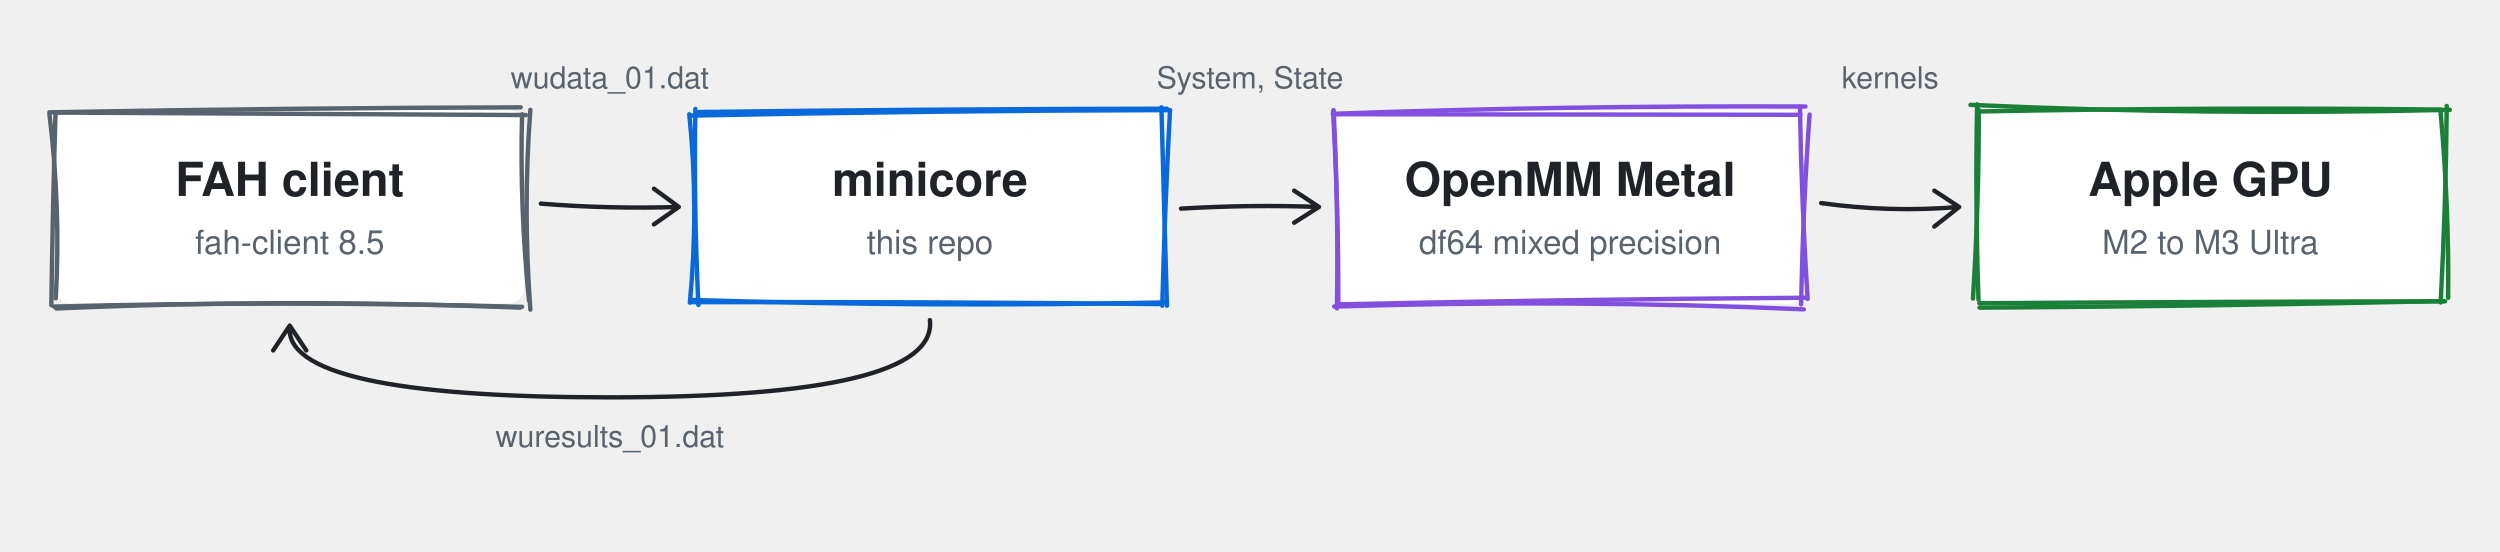
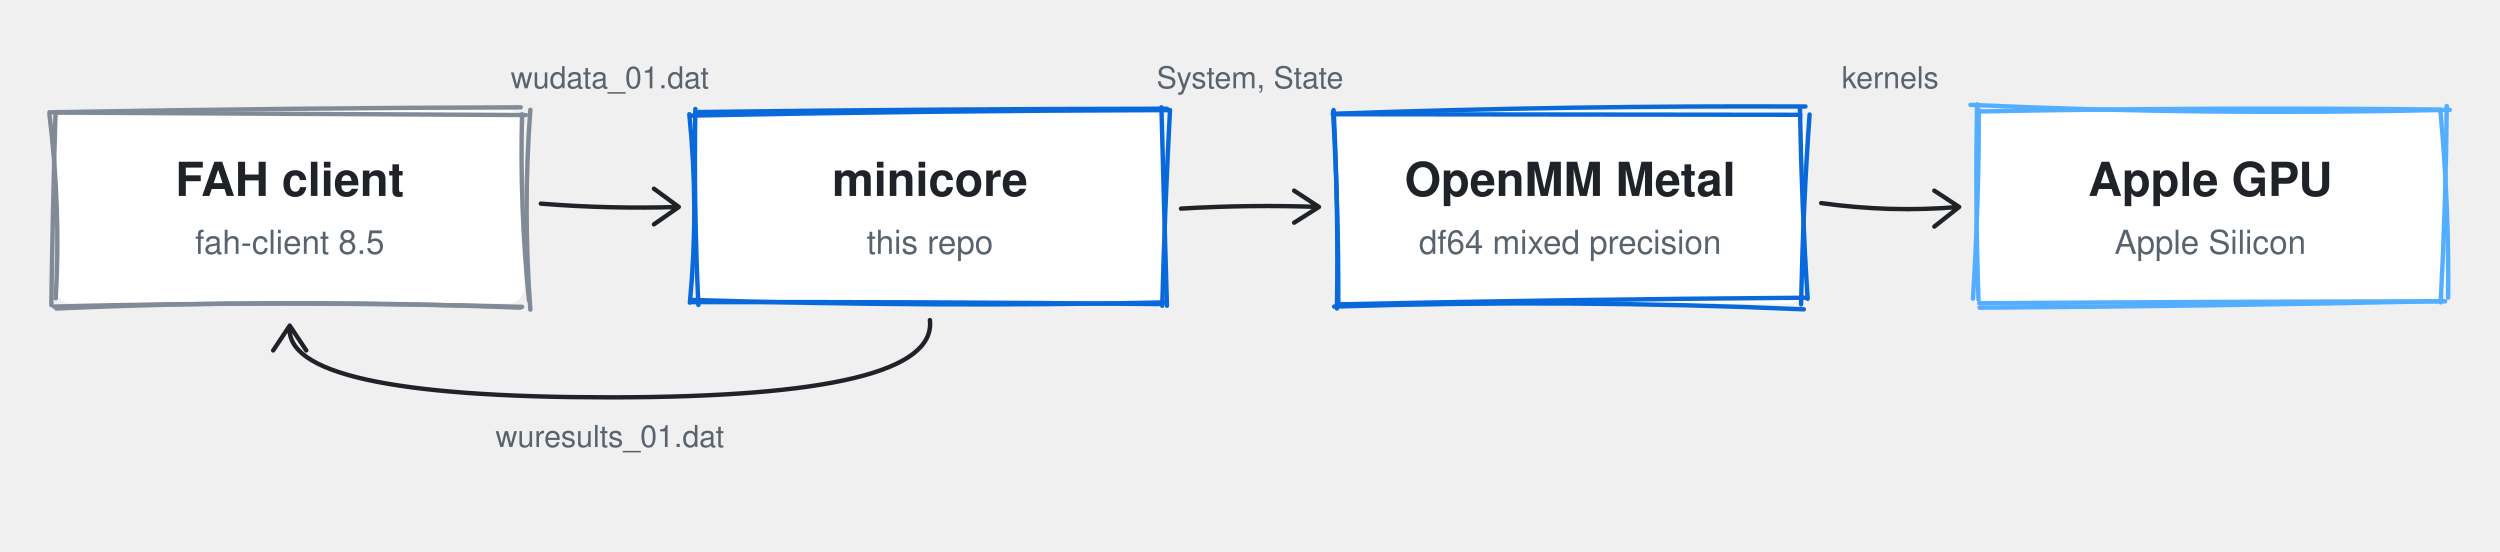
<svg xmlns="http://www.w3.org/2000/svg" width="906" height="200" viewBox="0 0 906 200" role="img" aria-label="FAH client to minicore to OpenMM Metal to Apple GPU" font-family="-apple-system, BlinkMacSystemFont, 'Segoe UI', Helvetica, Arial, sans-serif">
  <rect x="20.0" y="40.0" width="170.0" height="70.0" rx="6" fill="#ffffff" />
-   <path d="M17.9,40.7 Q105.2,39.1 188.7,38.9 M192.2,39.8 Q189.5,75.6 192.2,112.2 M188.5,111.5 Q103.9,108.1 20.4,111.8 M20.2,108.1 Q22.1,75.7 17.9,41.3" fill="none" stroke="#59636e" stroke-width="1.6" stroke-linecap="round" />
-   <path d="M20.3,40.8 Q105.8,41.2 190.6,41.7 M189.2,41.4 Q188.3,75.0 191.7,108.9 M189.2,111.2 Q103.2,108.9 19.6,111.1 M18.6,110.6 Q19.1,75.1 20.1,41.6" fill="none" stroke="#59636e" stroke-width="1.6" stroke-linecap="round" />
+   <path d="M17.9,40.7 Q105.2,39.1 188.7,38.9 M192.2,39.8 Q189.5,75.6 192.2,112.2 M188.5,111.5 Q103.9,108.1 20.4,111.8 M20.2,108.1 Q22.1,75.7 17.9,41.3" fill="none" stroke="#818b98" stroke-width="1.6" stroke-linecap="round" />
+   <path d="M20.3,40.8 Q105.8,41.2 190.6,41.7 M189.2,41.4 Q188.3,75.0 191.7,108.9 M189.2,111.2 Q103.2,108.9 19.6,111.1 M18.6,110.6 Q19.1,75.1 20.1,41.6" fill="none" stroke="#818b98" stroke-width="1.6" stroke-linecap="round" />
  <text x="105.0" y="71.0" font-size="17" fill="#1f2328" text-anchor="middle" font-weight="600">FAH client</text>
  <text x="105.0" y="92.0" font-size="12" fill="#59636e" text-anchor="middle" font-weight="normal">fah-client 8.5</text>
  <rect x="252.0" y="40.0" width="170.0" height="70.0" rx="6" fill="#ffffff" />
  <path d="M250.1,41.9 Q339.0,40.1 424.0,39.9 M420.9,38.9 Q421.9,76.9 422.9,110.8 M422.1,109.6 Q337.8,111.4 250.8,108.7 M253.1,110.5 Q251.4,74.7 252.0,39.5" fill="none" stroke="#0969da" stroke-width="1.6" stroke-linecap="round" />
  <path d="M253.3,40.6 Q337.6,39.5 422.9,39.4 M424.0,40.1 Q422.1,76.0 421.2,110.8 M419.9,110.2 Q335.3,109.3 250.9,109.5 M250.0,109.7 Q253.3,75.6 249.8,41.4" fill="none" stroke="#0969da" stroke-width="1.6" stroke-linecap="round" />
  <text x="337.0" y="71.0" font-size="17" fill="#1f2328" text-anchor="middle" font-weight="600">minicore</text>
  <text x="337.0" y="92.0" font-size="12" fill="#59636e" text-anchor="middle" font-weight="normal">this repo</text>
  <rect x="484.0" y="40.0" width="170.0" height="70.0" rx="6" fill="#ffffff" />
-   <path d="M483.0,41.4 Q569.0,41.5 652.4,41.6 M655.8,41.5 Q653.5,73.1 652.7,110.3 M653.7,112.1 Q568.9,108.4 483.5,111.1 M484.5,111.8 Q485.1,76.2 483.3,39.9" fill="none" stroke="#8250df" stroke-width="1.6" stroke-linecap="round" />
-   <path d="M484.0,41.2 Q568.8,38.2 654.3,38.6 M652.3,38.7 Q652.9,74.9 655.1,108.3 M654.1,107.9 Q567.3,108.5 484.8,110.3 M485.0,110.1 Q485.1,76.2 483.1,40.4" fill="none" stroke="#8250df" stroke-width="1.6" stroke-linecap="round" />
+   <path d="M483.0,41.4 Q569.0,41.5 652.4,41.6 M655.8,41.5 Q653.5,73.1 652.7,110.3 M653.7,112.1 Q568.9,108.4 483.5,111.1 M484.5,111.8 Q485.1,76.2 483.3,39.9" fill="none" stroke="#0969da" stroke-width="1.6" stroke-linecap="round" />
+   <path d="M484.0,41.2 Q568.8,38.2 654.3,38.6 M652.3,38.7 Q652.9,74.9 655.1,108.3 M654.1,107.9 Q567.3,108.5 484.8,110.3 M485.0,110.1 Q485.1,76.2 483.1,40.4" fill="none" stroke="#0969da" stroke-width="1.6" stroke-linecap="round" />
  <text x="569.0" y="71.0" font-size="17" fill="#1f2328" text-anchor="middle" font-weight="600">OpenMM Metal</text>
  <text x="569.0" y="92.0" font-size="12" fill="#59636e" text-anchor="middle" font-weight="normal">df64 mixed precision</text>
  <rect x="716.0" y="40.0" width="170.0" height="70.0" rx="6" fill="#ffffff" />
-   <path d="M716.9,40.4 Q799.5,38.8 884.4,39.7 M886.7,38.4 Q886.4,73.8 884.5,109.6 M885.6,109.1 Q800.1,111.0 717.4,111.5 M715.0,108.2 Q717.2,73.3 717.1,39.8" fill="none" stroke="#1a7f37" stroke-width="1.6" stroke-linecap="round" />
-   <path d="M714.1,38.0 Q799.2,41.9 887.8,39.8 M884.4,39.9 Q887.6,75.4 887.2,107.9 M886.1,109.2 Q802.2,109.3 717.3,109.9 M717.0,108.6 Q715.8,73.1 716.5,37.8" fill="none" stroke="#1a7f37" stroke-width="1.6" stroke-linecap="round" />
+   <path d="M716.9,40.4 Q799.5,38.8 884.4,39.7 M886.7,38.4 Q886.4,73.8 884.5,109.6 M885.6,109.1 Q800.1,111.0 717.4,111.5 M715.0,108.2 Q717.2,73.3 717.1,39.8" fill="none" stroke="#54aeff" stroke-width="1.6" stroke-linecap="round" />
+   <path d="M714.1,38.0 Q799.2,41.9 887.8,39.8 M884.4,39.9 Q887.6,75.4 887.2,107.9 M886.1,109.2 Q802.2,109.3 717.3,109.9 M717.0,108.6 Q715.8,73.1 716.5,37.8" fill="none" stroke="#54aeff" stroke-width="1.6" stroke-linecap="round" />
  <text x="801.0" y="71.0" font-size="17" fill="#1f2328" text-anchor="middle" font-weight="600">Apple GPU</text>
-   <text x="801.0" y="92.0" font-size="12" fill="#59636e" text-anchor="middle" font-weight="normal">M2 to M3 Ultra</text>
+   <text x="801.0" y="92.0" font-size="12" fill="#59636e" text-anchor="middle" font-weight="normal">Apple Silicon</text>
  <path d="M196.0,73.8 Q221.0,75.8 246.0,75.0 M237.0,68.4 L246.0,75.0 L237.0,81.3" fill="none" stroke="#1f2328" stroke-width="1.6" stroke-linecap="round" stroke-linejoin="round" />
  <text x="221.0" y="32.0" font-size="11" fill="#59636e" text-anchor="middle" font-weight="normal">wudata_01.dat</text>
  <path d="M428.0,75.6 Q453.0,74.1 478.0,75.0 M469.0,69.1 L478.0,75.0 L469.0,80.7" fill="none" stroke="#1f2328" stroke-width="1.6" stroke-linecap="round" stroke-linejoin="round" />
  <text x="453.0" y="32.0" font-size="11" fill="#59636e" text-anchor="middle" font-weight="normal">System, State</text>
  <path d="M660.0,73.6 Q685.0,77.1 710.0,75.0 M701.0,69.1 L710.0,75.0 L701.0,82.1" fill="none" stroke="#1f2328" stroke-width="1.6" stroke-linecap="round" stroke-linejoin="round" />
  <text x="685.0" y="32.0" font-size="11" fill="#59636e" text-anchor="middle" font-weight="normal">kernels</text>
  <path d="M337.0,116.0 Q340.0,144.0 221.0,144.0 Q102.0,144.0 105.0,118.0 M99.0,127.0 L105.0,118.0 L111.0,127.0" fill="none" stroke="#1f2328" stroke-width="1.6" stroke-linecap="round" stroke-linejoin="round" />
  <text x="221.0" y="162.0" font-size="11" fill="#59636e" text-anchor="middle" font-weight="normal">wuresults_01.dat</text>
</svg>
